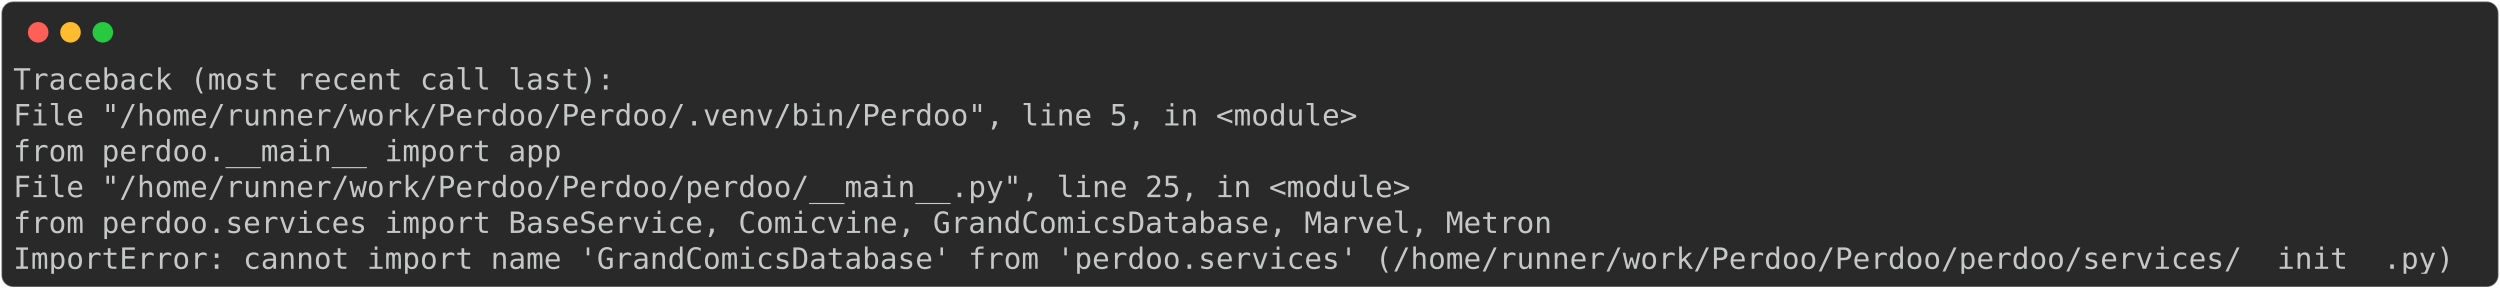
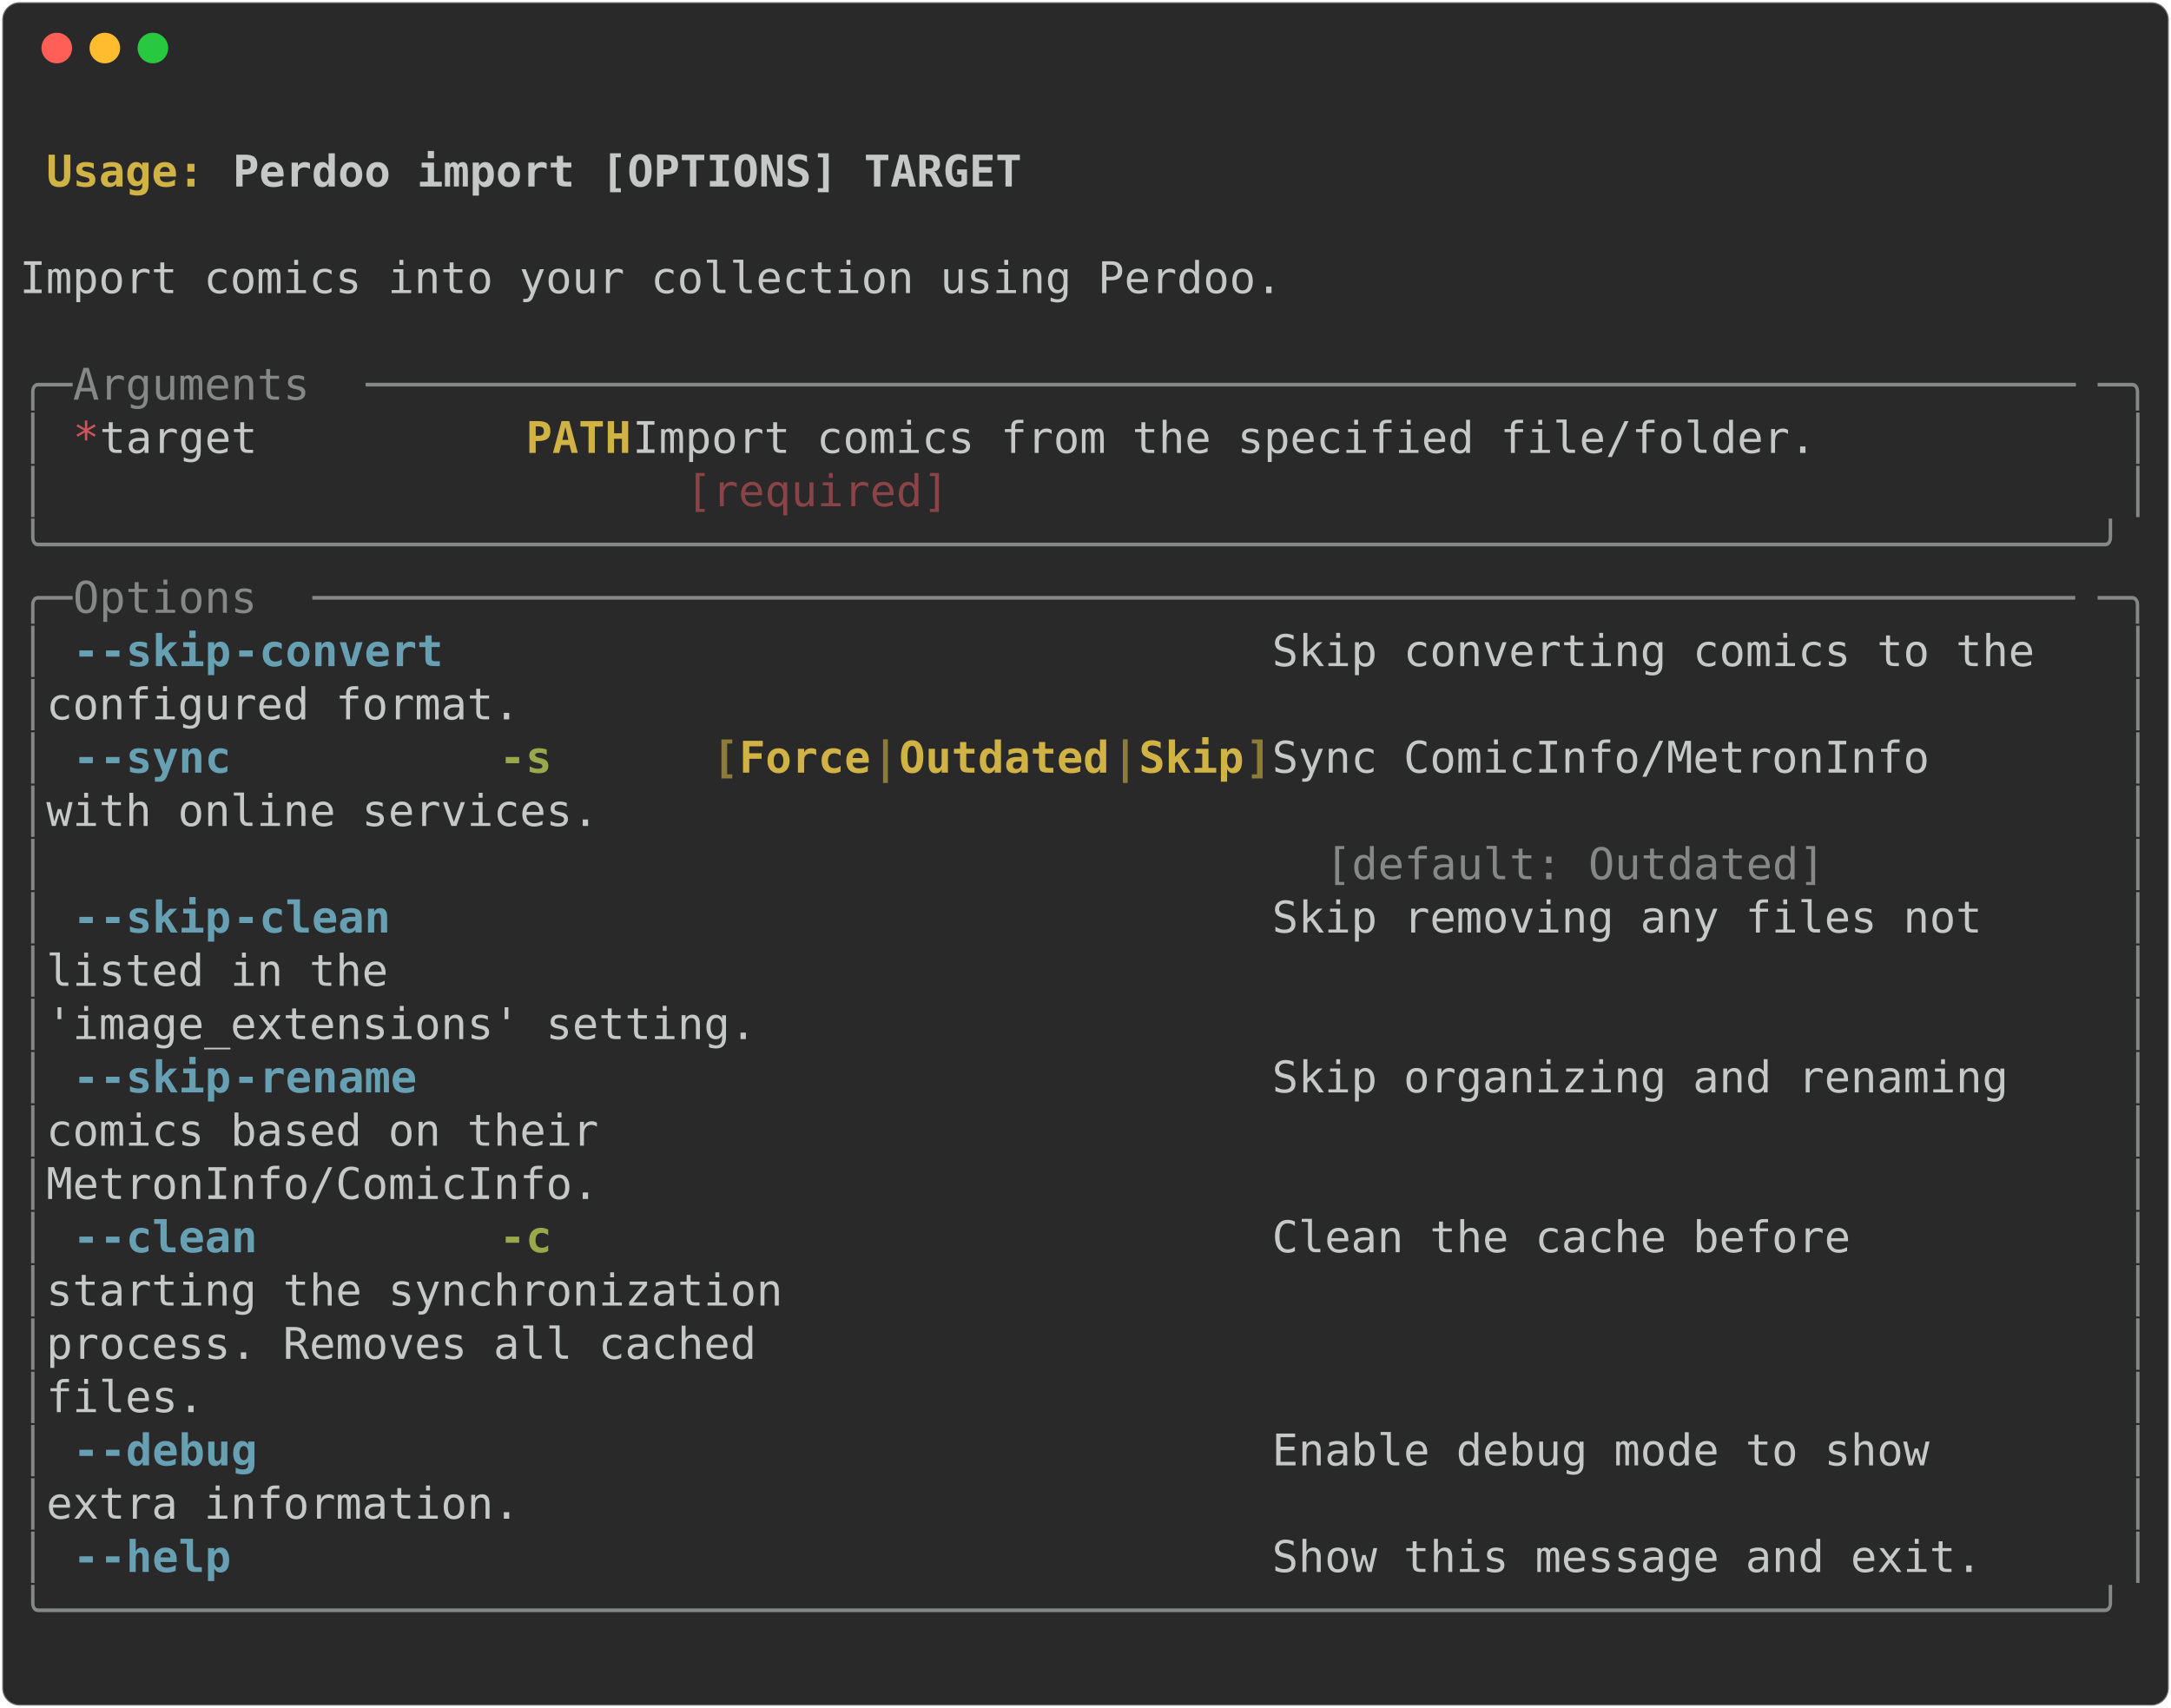
- <svg xmlns="http://www.w3.org/2000/svg" class="rich-terminal" viewBox="0 0 1702 196.4">
+ <svg xmlns="http://www.w3.org/2000/svg" class="rich-terminal" viewBox="0 0 994 782.0">
  <style>

    @font-face {
        font-family: "Fira Code";
        src: local("FiraCode-Regular"),
                url("https://cdnjs.cloudflare.com/ajax/libs/firacode/6.2.0/woff2/FiraCode-Regular.woff2") format("woff2"),
                url("https://cdnjs.cloudflare.com/ajax/libs/firacode/6.2.0/woff/FiraCode-Regular.woff") format("woff");
        font-style: normal;
        font-weight: 400;
    }
    @font-face {
        font-family: "Fira Code";
        src: local("FiraCode-Bold"),
                url("https://cdnjs.cloudflare.com/ajax/libs/firacode/6.2.0/woff2/FiraCode-Bold.woff2") format("woff2"),
                url("https://cdnjs.cloudflare.com/ajax/libs/firacode/6.2.0/woff/FiraCode-Bold.woff") format("woff");
        font-style: bold;
        font-weight: 700;
    }

-     .terminal-4131704928-matrix {
+     .terminal-3577717823-matrix {
        font-family: Fira Code, monospace;
        font-size: 20px;
        line-height: 24.4px;
        font-variant-east-asian: full-width;
    }

-     .terminal-4131704928-title {
+     .terminal-3577717823-title {
        font-size: 18px;
        font-weight: bold;
        font-family: arial;
    }

-     .terminal-4131704928-r1 { fill: #c5c8c6 }
+     .terminal-3577717823-r1 { fill: #c5c8c6;font-weight: bold }
+ .terminal-3577717823-r2 { fill: #c5c8c6 }
+ .terminal-3577717823-r3 { fill: #d0b344;font-weight: bold }
+ .terminal-3577717823-r4 { fill: #868887 }
+ .terminal-3577717823-r5 { fill: #cc555a }
+ .terminal-3577717823-r6 { fill: #8a4346 }
+ .terminal-3577717823-r7 { fill: #68a0b3;font-weight: bold }
+ .terminal-3577717823-r8 { fill: #98a84b;font-weight: bold }
+ .terminal-3577717823-r9 { fill: #8d7b39;font-weight: bold }
    </style>
  <defs>
-     <clipPath id="terminal-4131704928-clip-terminal">
-       <rect x="0" y="0" width="1682.6" height="145.4" />
-     </clipPath>
-     <clipPath id="terminal-4131704928-line-0">
-       <rect x="0" y="1.5" width="1683.6" height="24.65" />
-     </clipPath>
-     <clipPath id="terminal-4131704928-line-1">
-       <rect x="0" y="25.9" width="1683.6" height="24.65" />
-     </clipPath>
-     <clipPath id="terminal-4131704928-line-2">
-       <rect x="0" y="50.3" width="1683.6" height="24.65" />
-     </clipPath>
-     <clipPath id="terminal-4131704928-line-3">
-       <rect x="0" y="74.7" width="1683.6" height="24.65" />
-     </clipPath>
-     <clipPath id="terminal-4131704928-line-4">
-       <rect x="0" y="99.1" width="1683.6" height="24.65" />
+     <clipPath id="terminal-3577717823-clip-terminal">
+       <rect x="0" y="0" width="975.0" height="731.0" />
+     </clipPath>
+     <clipPath id="terminal-3577717823-line-0">
+       <rect x="0" y="1.5" width="976" height="24.65" />
+     </clipPath>
+     <clipPath id="terminal-3577717823-line-1">
+       <rect x="0" y="25.9" width="976" height="24.65" />
+     </clipPath>
+     <clipPath id="terminal-3577717823-line-2">
+       <rect x="0" y="50.3" width="976" height="24.65" />
+     </clipPath>
+     <clipPath id="terminal-3577717823-line-3">
+       <rect x="0" y="74.7" width="976" height="24.65" />
+     </clipPath>
+     <clipPath id="terminal-3577717823-line-4">
+       <rect x="0" y="99.1" width="976" height="24.65" />
+     </clipPath>
+     <clipPath id="terminal-3577717823-line-5">
+       <rect x="0" y="123.5" width="976" height="24.65" />
+     </clipPath>
+     <clipPath id="terminal-3577717823-line-6">
+       <rect x="0" y="147.9" width="976" height="24.65" />
+     </clipPath>
+     <clipPath id="terminal-3577717823-line-7">
+       <rect x="0" y="172.3" width="976" height="24.65" />
+     </clipPath>
+     <clipPath id="terminal-3577717823-line-8">
+       <rect x="0" y="196.7" width="976" height="24.65" />
+     </clipPath>
+     <clipPath id="terminal-3577717823-line-9">
+       <rect x="0" y="221.1" width="976" height="24.65" />
+     </clipPath>
+     <clipPath id="terminal-3577717823-line-10">
+       <rect x="0" y="245.5" width="976" height="24.65" />
+     </clipPath>
+     <clipPath id="terminal-3577717823-line-11">
+       <rect x="0" y="269.9" width="976" height="24.65" />
+     </clipPath>
+     <clipPath id="terminal-3577717823-line-12">
+       <rect x="0" y="294.3" width="976" height="24.65" />
+     </clipPath>
+     <clipPath id="terminal-3577717823-line-13">
+       <rect x="0" y="318.7" width="976" height="24.65" />
+     </clipPath>
+     <clipPath id="terminal-3577717823-line-14">
+       <rect x="0" y="343.1" width="976" height="24.65" />
+     </clipPath>
+     <clipPath id="terminal-3577717823-line-15">
+       <rect x="0" y="367.5" width="976" height="24.65" />
+     </clipPath>
+     <clipPath id="terminal-3577717823-line-16">
+       <rect x="0" y="391.9" width="976" height="24.65" />
+     </clipPath>
+     <clipPath id="terminal-3577717823-line-17">
+       <rect x="0" y="416.3" width="976" height="24.65" />
+     </clipPath>
+     <clipPath id="terminal-3577717823-line-18">
+       <rect x="0" y="440.7" width="976" height="24.65" />
+     </clipPath>
+     <clipPath id="terminal-3577717823-line-19">
+       <rect x="0" y="465.1" width="976" height="24.65" />
+     </clipPath>
+     <clipPath id="terminal-3577717823-line-20">
+       <rect x="0" y="489.5" width="976" height="24.65" />
+     </clipPath>
+     <clipPath id="terminal-3577717823-line-21">
+       <rect x="0" y="513.9" width="976" height="24.65" />
+     </clipPath>
+     <clipPath id="terminal-3577717823-line-22">
+       <rect x="0" y="538.3" width="976" height="24.65" />
+     </clipPath>
+     <clipPath id="terminal-3577717823-line-23">
+       <rect x="0" y="562.7" width="976" height="24.65" />
+     </clipPath>
+     <clipPath id="terminal-3577717823-line-24">
+       <rect x="0" y="587.1" width="976" height="24.65" />
+     </clipPath>
+     <clipPath id="terminal-3577717823-line-25">
+       <rect x="0" y="611.5" width="976" height="24.65" />
+     </clipPath>
+     <clipPath id="terminal-3577717823-line-26">
+       <rect x="0" y="635.9" width="976" height="24.65" />
+     </clipPath>
+     <clipPath id="terminal-3577717823-line-27">
+       <rect x="0" y="660.3" width="976" height="24.65" />
+     </clipPath>
+     <clipPath id="terminal-3577717823-line-28">
+       <rect x="0" y="684.7" width="976" height="24.65" />
    </clipPath>
  </defs>
-   <rect fill="#292929" stroke="rgba(255,255,255,0.35)" stroke-width="1" x="1" y="1" width="1700" height="194.4" rx="8" />
+   <rect fill="#292929" stroke="rgba(255,255,255,0.35)" stroke-width="1" x="1" y="1" width="992" height="780" rx="8" />
  <g transform="translate(26,22)">
    <circle cx="0" cy="0" r="7" fill="#ff5f57" />
    <circle cx="22" cy="0" r="7" fill="#febc2e" />
    <circle cx="44" cy="0" r="7" fill="#28c840" />
  </g>
-   <g transform="translate(9, 41)" clip-path="url(#terminal-4131704928-clip-terminal)">
-     <g class="terminal-4131704928-matrix">
-       <text class="terminal-4131704928-r1" x="0" y="20" textLength="414.8" clip-path="url(#terminal-4131704928-line-0)">Traceback (most recent call last):</text>
-       <text class="terminal-4131704928-r1" x="1683.6" y="20" textLength="12.2" clip-path="url(#terminal-4131704928-line-0)">
- </text>
-       <text class="terminal-4131704928-r1" x="0" y="44.4" textLength="951.6" clip-path="url(#terminal-4131704928-line-1)">  File "/home/runner/work/Perdoo/Perdoo/.venv/bin/Perdoo", line 5, in &lt;module&gt;</text>
-       <text class="terminal-4131704928-r1" x="1683.6" y="44.4" textLength="12.2" clip-path="url(#terminal-4131704928-line-1)">
- </text>
-       <text class="terminal-4131704928-r1" x="0" y="68.8" textLength="427" clip-path="url(#terminal-4131704928-line-2)">    from perdoo.__main__ import app</text>
-       <text class="terminal-4131704928-r1" x="1683.6" y="68.8" textLength="12.2" clip-path="url(#terminal-4131704928-line-2)">
- </text>
-       <text class="terminal-4131704928-r1" x="0" y="93.2" textLength="988.2" clip-path="url(#terminal-4131704928-line-3)">  File "/home/runner/work/Perdoo/Perdoo/perdoo/__main__.py", line 25, in &lt;module&gt;</text>
-       <text class="terminal-4131704928-r1" x="1683.6" y="93.2" textLength="12.2" clip-path="url(#terminal-4131704928-line-3)">
- </text>
-       <text class="terminal-4131704928-r1" x="0" y="117.6" textLength="1110.2" clip-path="url(#terminal-4131704928-line-4)">    from perdoo.services import BaseService, Comicvine, GrandComicsDatabase, Marvel, Metron</text>
-       <text class="terminal-4131704928-r1" x="1683.6" y="117.6" textLength="12.2" clip-path="url(#terminal-4131704928-line-4)">
- </text>
-       <text class="terminal-4131704928-r1" x="0" y="142" textLength="1683.6" clip-path="url(#terminal-4131704928-line-5)">ImportError: cannot import name 'GrandComicsDatabase' from 'perdoo.services' (/home/runner/work/Perdoo/Perdoo/perdoo/services/__init__.py)</text>
-       <text class="terminal-4131704928-r1" x="1683.6" y="142" textLength="12.2" clip-path="url(#terminal-4131704928-line-5)">
+   <g transform="translate(9, 41)" clip-path="url(#terminal-3577717823-clip-terminal)">
+     <g class="terminal-3577717823-matrix">
+       <text class="terminal-3577717823-r2" x="976" y="20" textLength="12.2" clip-path="url(#terminal-3577717823-line-0)">
+ </text>
+       <text class="terminal-3577717823-r3" x="12.2" y="44.4" textLength="85.4" clip-path="url(#terminal-3577717823-line-1)">Usage: </text>
+       <text class="terminal-3577717823-r1" x="97.6" y="44.4" textLength="366" clip-path="url(#terminal-3577717823-line-1)">Perdoo import [OPTIONS] TARGET</text>
+       <text class="terminal-3577717823-r2" x="976" y="44.4" textLength="12.2" clip-path="url(#terminal-3577717823-line-1)">
+ </text>
+       <text class="terminal-3577717823-r2" x="976" y="68.8" textLength="12.2" clip-path="url(#terminal-3577717823-line-2)">
+ </text>
+       <text class="terminal-3577717823-r2" x="0" y="93.2" textLength="976" clip-path="url(#terminal-3577717823-line-3)"> Import comics into your collection using Perdoo.                               </text>
+       <text class="terminal-3577717823-r2" x="976" y="93.2" textLength="12.2" clip-path="url(#terminal-3577717823-line-3)">
+ </text>
+       <text class="terminal-3577717823-r2" x="976" y="117.6" textLength="12.2" clip-path="url(#terminal-3577717823-line-4)">
+ </text>
+       <text class="terminal-3577717823-r4" x="0" y="142" textLength="24.4" clip-path="url(#terminal-3577717823-line-5)">╭─</text>
+       <text class="terminal-3577717823-r4" x="24.4" y="142" textLength="134.2" clip-path="url(#terminal-3577717823-line-5)"> Arguments </text>
+       <text class="terminal-3577717823-r4" x="158.6" y="142" textLength="793" clip-path="url(#terminal-3577717823-line-5)">─────────────────────────────────────────────────────────────────</text>
+       <text class="terminal-3577717823-r4" x="951.6" y="142" textLength="24.4" clip-path="url(#terminal-3577717823-line-5)">─╮</text>
+       <text class="terminal-3577717823-r2" x="976" y="142" textLength="12.2" clip-path="url(#terminal-3577717823-line-5)">
+ </text>
+       <text class="terminal-3577717823-r4" x="0" y="166.4" textLength="12.2" clip-path="url(#terminal-3577717823-line-6)">│</text>
+       <text class="terminal-3577717823-r5" x="24.4" y="166.4" textLength="12.2" clip-path="url(#terminal-3577717823-line-6)">*</text>
+       <text class="terminal-3577717823-r2" x="36.6" y="166.4" textLength="195.2" clip-path="url(#terminal-3577717823-line-6)">    target      </text>
+       <text class="terminal-3577717823-r3" x="231.8" y="166.4" textLength="48.8" clip-path="url(#terminal-3577717823-line-6)">PATH</text>
+       <text class="terminal-3577717823-r2" x="280.6" y="166.4" textLength="683.2" clip-path="url(#terminal-3577717823-line-6)">  Import comics from the specified file/folder.         </text>
+       <text class="terminal-3577717823-r4" x="963.8" y="166.4" textLength="12.2" clip-path="url(#terminal-3577717823-line-6)">│</text>
+       <text class="terminal-3577717823-r2" x="976" y="166.4" textLength="12.2" clip-path="url(#terminal-3577717823-line-6)">
+ </text>
+       <text class="terminal-3577717823-r4" x="0" y="190.8" textLength="12.2" clip-path="url(#terminal-3577717823-line-7)">│</text>
+       <text class="terminal-3577717823-r6" x="305" y="190.8" textLength="549" clip-path="url(#terminal-3577717823-line-7)">[required]                                   </text>
+       <text class="terminal-3577717823-r4" x="963.8" y="190.8" textLength="12.2" clip-path="url(#terminal-3577717823-line-7)">│</text>
+       <text class="terminal-3577717823-r2" x="976" y="190.8" textLength="12.2" clip-path="url(#terminal-3577717823-line-7)">
+ </text>
+       <text class="terminal-3577717823-r4" x="0" y="215.2" textLength="976" clip-path="url(#terminal-3577717823-line-8)">╰──────────────────────────────────────────────────────────────────────────────╯</text>
+       <text class="terminal-3577717823-r2" x="976" y="215.2" textLength="12.2" clip-path="url(#terminal-3577717823-line-8)">
+ </text>
+       <text class="terminal-3577717823-r4" x="0" y="239.6" textLength="24.4" clip-path="url(#terminal-3577717823-line-9)">╭─</text>
+       <text class="terminal-3577717823-r4" x="24.4" y="239.6" textLength="109.8" clip-path="url(#terminal-3577717823-line-9)"> Options </text>
+       <text class="terminal-3577717823-r4" x="134.2" y="239.6" textLength="817.4" clip-path="url(#terminal-3577717823-line-9)">───────────────────────────────────────────────────────────────────</text>
+       <text class="terminal-3577717823-r4" x="951.6" y="239.6" textLength="24.4" clip-path="url(#terminal-3577717823-line-9)">─╮</text>
+       <text class="terminal-3577717823-r2" x="976" y="239.6" textLength="12.2" clip-path="url(#terminal-3577717823-line-9)">
+ </text>
+       <text class="terminal-3577717823-r4" x="0" y="264" textLength="12.2" clip-path="url(#terminal-3577717823-line-10)">│</text>
+       <text class="terminal-3577717823-r7" x="24.4" y="264" textLength="12.2" clip-path="url(#terminal-3577717823-line-10)">-</text>
+       <text class="terminal-3577717823-r7" x="36.6" y="264" textLength="61" clip-path="url(#terminal-3577717823-line-10)">-skip</text>
+       <text class="terminal-3577717823-r7" x="97.6" y="264" textLength="97.6" clip-path="url(#terminal-3577717823-line-10)">-convert</text>
+       <text class="terminal-3577717823-r2" x="573.4" y="264" textLength="390.4" clip-path="url(#terminal-3577717823-line-10)">  Skip converting comics to the </text>
+       <text class="terminal-3577717823-r4" x="963.8" y="264" textLength="12.2" clip-path="url(#terminal-3577717823-line-10)">│</text>
+       <text class="terminal-3577717823-r2" x="976" y="264" textLength="12.2" clip-path="url(#terminal-3577717823-line-10)">
+ </text>
+       <text class="terminal-3577717823-r4" x="0" y="288.4" textLength="12.2" clip-path="url(#terminal-3577717823-line-11)">│</text>
+       <text class="terminal-3577717823-r2" x="12.2" y="288.4" textLength="951.6" clip-path="url(#terminal-3577717823-line-11)">                                                configured format.            </text>
+       <text class="terminal-3577717823-r4" x="963.8" y="288.4" textLength="12.2" clip-path="url(#terminal-3577717823-line-11)">│</text>
+       <text class="terminal-3577717823-r2" x="976" y="288.4" textLength="12.2" clip-path="url(#terminal-3577717823-line-11)">
+ </text>
+       <text class="terminal-3577717823-r4" x="0" y="312.8" textLength="12.2" clip-path="url(#terminal-3577717823-line-12)">│</text>
+       <text class="terminal-3577717823-r7" x="24.4" y="312.8" textLength="12.2" clip-path="url(#terminal-3577717823-line-12)">-</text>
+       <text class="terminal-3577717823-r7" x="36.6" y="312.8" textLength="61" clip-path="url(#terminal-3577717823-line-12)">-sync</text>
+       <text class="terminal-3577717823-r8" x="219.6" y="312.8" textLength="24.4" clip-path="url(#terminal-3577717823-line-12)">-s</text>
+       <text class="terminal-3577717823-r9" x="317.2" y="312.8" textLength="12.2" clip-path="url(#terminal-3577717823-line-12)">[</text>
+       <text class="terminal-3577717823-r3" x="329.4" y="312.8" textLength="61" clip-path="url(#terminal-3577717823-line-12)">Force</text>
+       <text class="terminal-3577717823-r9" x="390.4" y="312.8" textLength="12.2" clip-path="url(#terminal-3577717823-line-12)">|</text>
+       <text class="terminal-3577717823-r3" x="402.6" y="312.8" textLength="97.6" clip-path="url(#terminal-3577717823-line-12)">Outdated</text>
+       <text class="terminal-3577717823-r9" x="500.2" y="312.8" textLength="12.2" clip-path="url(#terminal-3577717823-line-12)">|</text>
+       <text class="terminal-3577717823-r3" x="512.4" y="312.8" textLength="48.8" clip-path="url(#terminal-3577717823-line-12)">Skip</text>
+       <text class="terminal-3577717823-r9" x="561.2" y="312.8" textLength="12.2" clip-path="url(#terminal-3577717823-line-12)">]</text>
+       <text class="terminal-3577717823-r2" x="573.4" y="312.8" textLength="390.4" clip-path="url(#terminal-3577717823-line-12)">  Sync ComicInfo/MetronInfo     </text>
+       <text class="terminal-3577717823-r4" x="963.8" y="312.8" textLength="12.2" clip-path="url(#terminal-3577717823-line-12)">│</text>
+       <text class="terminal-3577717823-r2" x="976" y="312.8" textLength="12.2" clip-path="url(#terminal-3577717823-line-12)">
+ </text>
+       <text class="terminal-3577717823-r4" x="0" y="337.2" textLength="12.2" clip-path="url(#terminal-3577717823-line-13)">│</text>
+       <text class="terminal-3577717823-r2" x="12.2" y="337.2" textLength="951.6" clip-path="url(#terminal-3577717823-line-13)">                                                with online services.         </text>
+       <text class="terminal-3577717823-r4" x="963.8" y="337.2" textLength="12.2" clip-path="url(#terminal-3577717823-line-13)">│</text>
+       <text class="terminal-3577717823-r2" x="976" y="337.2" textLength="12.2" clip-path="url(#terminal-3577717823-line-13)">
+ </text>
+       <text class="terminal-3577717823-r4" x="0" y="361.6" textLength="12.2" clip-path="url(#terminal-3577717823-line-14)">│</text>
+       <text class="terminal-3577717823-r4" x="597.8" y="361.6" textLength="353.8" clip-path="url(#terminal-3577717823-line-14)">[default: Outdated]          </text>
+       <text class="terminal-3577717823-r4" x="963.8" y="361.6" textLength="12.2" clip-path="url(#terminal-3577717823-line-14)">│</text>
+       <text class="terminal-3577717823-r2" x="976" y="361.6" textLength="12.2" clip-path="url(#terminal-3577717823-line-14)">
+ </text>
+       <text class="terminal-3577717823-r4" x="0" y="386" textLength="12.2" clip-path="url(#terminal-3577717823-line-15)">│</text>
+       <text class="terminal-3577717823-r7" x="24.4" y="386" textLength="12.2" clip-path="url(#terminal-3577717823-line-15)">-</text>
+       <text class="terminal-3577717823-r7" x="36.6" y="386" textLength="61" clip-path="url(#terminal-3577717823-line-15)">-skip</text>
+       <text class="terminal-3577717823-r7" x="97.6" y="386" textLength="73.2" clip-path="url(#terminal-3577717823-line-15)">-clean</text>
+       <text class="terminal-3577717823-r2" x="573.4" y="386" textLength="390.4" clip-path="url(#terminal-3577717823-line-15)">  Skip removing any files not   </text>
+       <text class="terminal-3577717823-r4" x="963.8" y="386" textLength="12.2" clip-path="url(#terminal-3577717823-line-15)">│</text>
+       <text class="terminal-3577717823-r2" x="976" y="386" textLength="12.2" clip-path="url(#terminal-3577717823-line-15)">
+ </text>
+       <text class="terminal-3577717823-r4" x="0" y="410.4" textLength="12.2" clip-path="url(#terminal-3577717823-line-16)">│</text>
+       <text class="terminal-3577717823-r2" x="12.2" y="410.4" textLength="951.6" clip-path="url(#terminal-3577717823-line-16)">                                                listed in the                 </text>
+       <text class="terminal-3577717823-r4" x="963.8" y="410.4" textLength="12.2" clip-path="url(#terminal-3577717823-line-16)">│</text>
+       <text class="terminal-3577717823-r2" x="976" y="410.4" textLength="12.2" clip-path="url(#terminal-3577717823-line-16)">
+ </text>
+       <text class="terminal-3577717823-r4" x="0" y="434.8" textLength="12.2" clip-path="url(#terminal-3577717823-line-17)">│</text>
+       <text class="terminal-3577717823-r2" x="12.2" y="434.8" textLength="951.6" clip-path="url(#terminal-3577717823-line-17)">                                                'image_extensions' setting.   </text>
+       <text class="terminal-3577717823-r4" x="963.8" y="434.8" textLength="12.2" clip-path="url(#terminal-3577717823-line-17)">│</text>
+       <text class="terminal-3577717823-r2" x="976" y="434.8" textLength="12.2" clip-path="url(#terminal-3577717823-line-17)">
+ </text>
+       <text class="terminal-3577717823-r4" x="0" y="459.2" textLength="12.2" clip-path="url(#terminal-3577717823-line-18)">│</text>
+       <text class="terminal-3577717823-r7" x="24.4" y="459.2" textLength="12.2" clip-path="url(#terminal-3577717823-line-18)">-</text>
+       <text class="terminal-3577717823-r7" x="36.6" y="459.2" textLength="61" clip-path="url(#terminal-3577717823-line-18)">-skip</text>
+       <text class="terminal-3577717823-r7" x="97.6" y="459.2" textLength="85.4" clip-path="url(#terminal-3577717823-line-18)">-rename</text>
+       <text class="terminal-3577717823-r2" x="573.4" y="459.2" textLength="390.4" clip-path="url(#terminal-3577717823-line-18)">  Skip organizing and renaming  </text>
+       <text class="terminal-3577717823-r4" x="963.8" y="459.2" textLength="12.2" clip-path="url(#terminal-3577717823-line-18)">│</text>
+       <text class="terminal-3577717823-r2" x="976" y="459.2" textLength="12.2" clip-path="url(#terminal-3577717823-line-18)">
+ </text>
+       <text class="terminal-3577717823-r4" x="0" y="483.6" textLength="12.2" clip-path="url(#terminal-3577717823-line-19)">│</text>
+       <text class="terminal-3577717823-r2" x="12.2" y="483.6" textLength="951.6" clip-path="url(#terminal-3577717823-line-19)">                                                comics based on their         </text>
+       <text class="terminal-3577717823-r4" x="963.8" y="483.6" textLength="12.2" clip-path="url(#terminal-3577717823-line-19)">│</text>
+       <text class="terminal-3577717823-r2" x="976" y="483.6" textLength="12.2" clip-path="url(#terminal-3577717823-line-19)">
+ </text>
+       <text class="terminal-3577717823-r4" x="0" y="508" textLength="12.2" clip-path="url(#terminal-3577717823-line-20)">│</text>
+       <text class="terminal-3577717823-r2" x="12.2" y="508" textLength="951.6" clip-path="url(#terminal-3577717823-line-20)">                                                MetronInfo/ComicInfo.         </text>
+       <text class="terminal-3577717823-r4" x="963.8" y="508" textLength="12.2" clip-path="url(#terminal-3577717823-line-20)">│</text>
+       <text class="terminal-3577717823-r2" x="976" y="508" textLength="12.2" clip-path="url(#terminal-3577717823-line-20)">
+ </text>
+       <text class="terminal-3577717823-r4" x="0" y="532.4" textLength="12.2" clip-path="url(#terminal-3577717823-line-21)">│</text>
+       <text class="terminal-3577717823-r7" x="24.4" y="532.4" textLength="12.2" clip-path="url(#terminal-3577717823-line-21)">-</text>
+       <text class="terminal-3577717823-r7" x="36.6" y="532.4" textLength="73.2" clip-path="url(#terminal-3577717823-line-21)">-clean</text>
+       <text class="terminal-3577717823-r8" x="219.6" y="532.4" textLength="24.4" clip-path="url(#terminal-3577717823-line-21)">-c</text>
+       <text class="terminal-3577717823-r2" x="573.4" y="532.4" textLength="390.4" clip-path="url(#terminal-3577717823-line-21)">  Clean the cache before        </text>
+       <text class="terminal-3577717823-r4" x="963.8" y="532.4" textLength="12.2" clip-path="url(#terminal-3577717823-line-21)">│</text>
+       <text class="terminal-3577717823-r2" x="976" y="532.4" textLength="12.2" clip-path="url(#terminal-3577717823-line-21)">
+ </text>
+       <text class="terminal-3577717823-r4" x="0" y="556.8" textLength="12.2" clip-path="url(#terminal-3577717823-line-22)">│</text>
+       <text class="terminal-3577717823-r2" x="12.2" y="556.8" textLength="951.6" clip-path="url(#terminal-3577717823-line-22)">                                                starting the synchronization  </text>
+       <text class="terminal-3577717823-r4" x="963.8" y="556.8" textLength="12.2" clip-path="url(#terminal-3577717823-line-22)">│</text>
+       <text class="terminal-3577717823-r2" x="976" y="556.8" textLength="12.2" clip-path="url(#terminal-3577717823-line-22)">
+ </text>
+       <text class="terminal-3577717823-r4" x="0" y="581.2" textLength="12.2" clip-path="url(#terminal-3577717823-line-23)">│</text>
+       <text class="terminal-3577717823-r2" x="12.2" y="581.2" textLength="951.6" clip-path="url(#terminal-3577717823-line-23)">                                                process. Removes all cached   </text>
+       <text class="terminal-3577717823-r4" x="963.8" y="581.2" textLength="12.2" clip-path="url(#terminal-3577717823-line-23)">│</text>
+       <text class="terminal-3577717823-r2" x="976" y="581.2" textLength="12.2" clip-path="url(#terminal-3577717823-line-23)">
+ </text>
+       <text class="terminal-3577717823-r4" x="0" y="605.6" textLength="12.2" clip-path="url(#terminal-3577717823-line-24)">│</text>
+       <text class="terminal-3577717823-r2" x="12.2" y="605.6" textLength="951.6" clip-path="url(#terminal-3577717823-line-24)">                                                files.                        </text>
+       <text class="terminal-3577717823-r4" x="963.8" y="605.6" textLength="12.2" clip-path="url(#terminal-3577717823-line-24)">│</text>
+       <text class="terminal-3577717823-r2" x="976" y="605.6" textLength="12.2" clip-path="url(#terminal-3577717823-line-24)">
+ </text>
+       <text class="terminal-3577717823-r4" x="0" y="630" textLength="12.2" clip-path="url(#terminal-3577717823-line-25)">│</text>
+       <text class="terminal-3577717823-r7" x="24.4" y="630" textLength="12.2" clip-path="url(#terminal-3577717823-line-25)">-</text>
+       <text class="terminal-3577717823-r7" x="36.6" y="630" textLength="73.2" clip-path="url(#terminal-3577717823-line-25)">-debug</text>
+       <text class="terminal-3577717823-r2" x="573.4" y="630" textLength="390.4" clip-path="url(#terminal-3577717823-line-25)">  Enable debug mode to show     </text>
+       <text class="terminal-3577717823-r4" x="963.8" y="630" textLength="12.2" clip-path="url(#terminal-3577717823-line-25)">│</text>
+       <text class="terminal-3577717823-r2" x="976" y="630" textLength="12.2" clip-path="url(#terminal-3577717823-line-25)">
+ </text>
+       <text class="terminal-3577717823-r4" x="0" y="654.4" textLength="12.2" clip-path="url(#terminal-3577717823-line-26)">│</text>
+       <text class="terminal-3577717823-r2" x="12.2" y="654.4" textLength="951.6" clip-path="url(#terminal-3577717823-line-26)">                                                extra information.            </text>
+       <text class="terminal-3577717823-r4" x="963.8" y="654.4" textLength="12.2" clip-path="url(#terminal-3577717823-line-26)">│</text>
+       <text class="terminal-3577717823-r2" x="976" y="654.4" textLength="12.2" clip-path="url(#terminal-3577717823-line-26)">
+ </text>
+       <text class="terminal-3577717823-r4" x="0" y="678.8" textLength="12.2" clip-path="url(#terminal-3577717823-line-27)">│</text>
+       <text class="terminal-3577717823-r7" x="24.4" y="678.8" textLength="12.2" clip-path="url(#terminal-3577717823-line-27)">-</text>
+       <text class="terminal-3577717823-r7" x="36.6" y="678.8" textLength="61" clip-path="url(#terminal-3577717823-line-27)">-help</text>
+       <text class="terminal-3577717823-r2" x="573.4" y="678.8" textLength="390.4" clip-path="url(#terminal-3577717823-line-27)">  Show this message and exit.   </text>
+       <text class="terminal-3577717823-r4" x="963.8" y="678.8" textLength="12.2" clip-path="url(#terminal-3577717823-line-27)">│</text>
+       <text class="terminal-3577717823-r2" x="976" y="678.8" textLength="12.2" clip-path="url(#terminal-3577717823-line-27)">
+ </text>
+       <text class="terminal-3577717823-r4" x="0" y="703.2" textLength="976" clip-path="url(#terminal-3577717823-line-28)">╰──────────────────────────────────────────────────────────────────────────────╯</text>
+       <text class="terminal-3577717823-r2" x="976" y="703.2" textLength="12.2" clip-path="url(#terminal-3577717823-line-28)">
+ </text>
+       <text class="terminal-3577717823-r2" x="976" y="727.6" textLength="12.2" clip-path="url(#terminal-3577717823-line-29)">
</text>
    </g>
  </g>
</svg>
